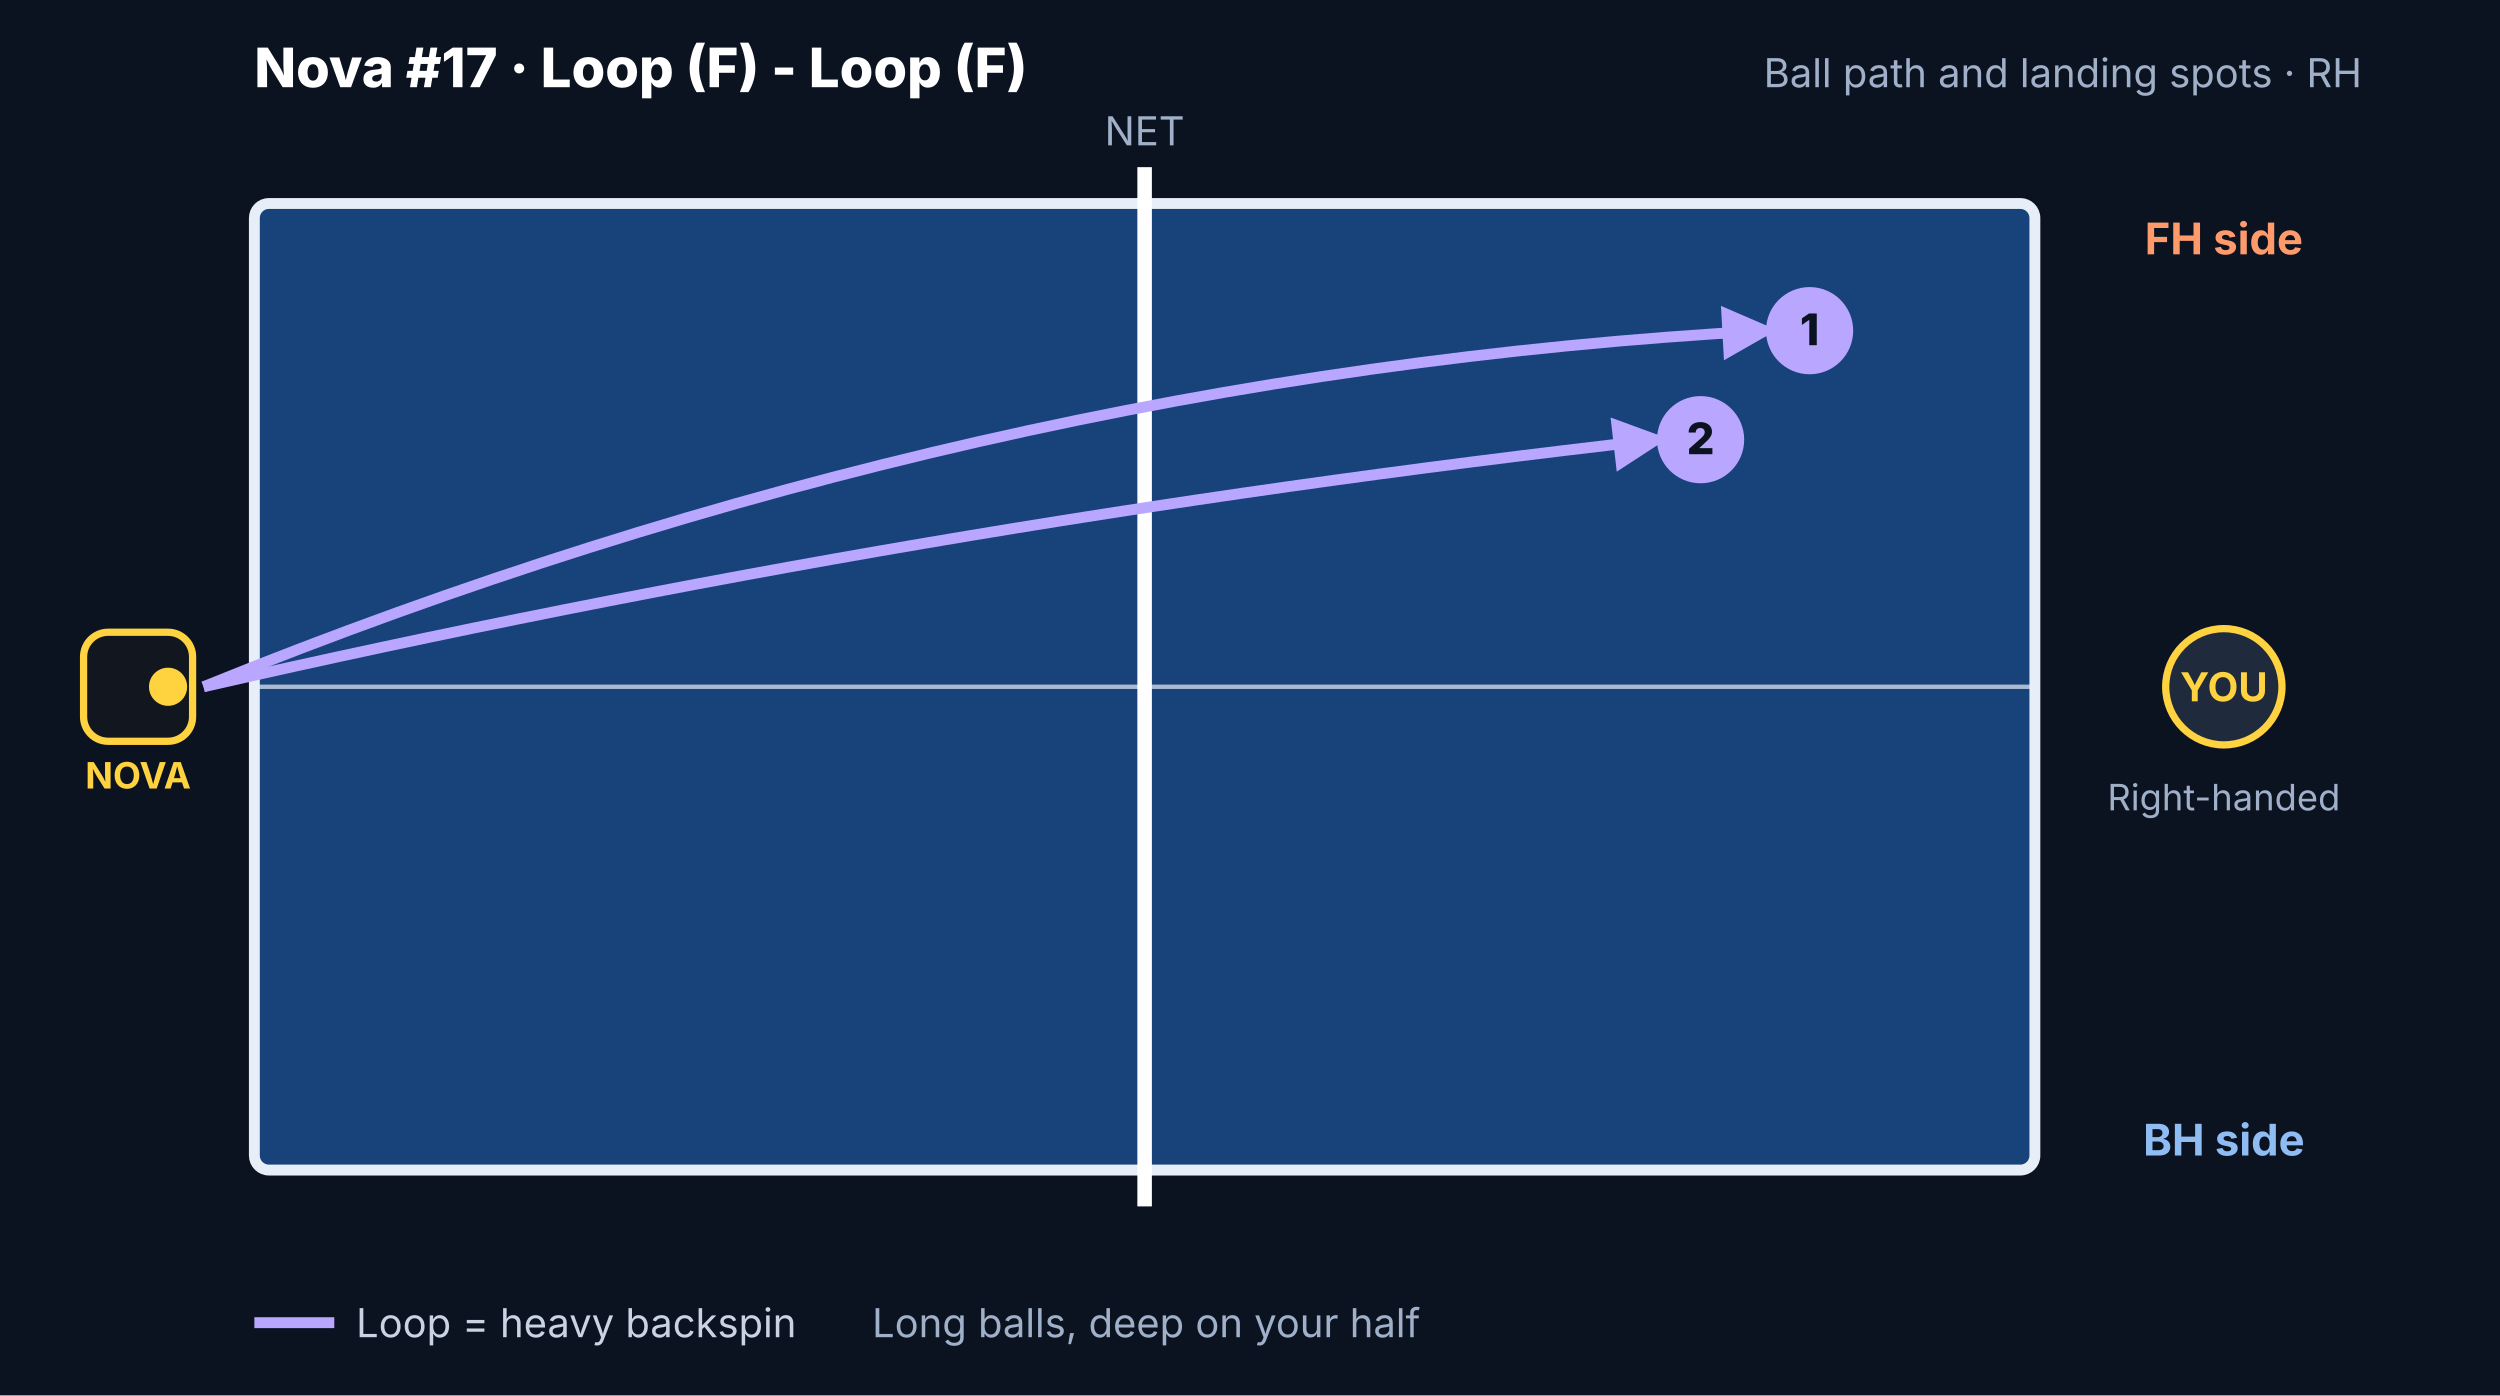
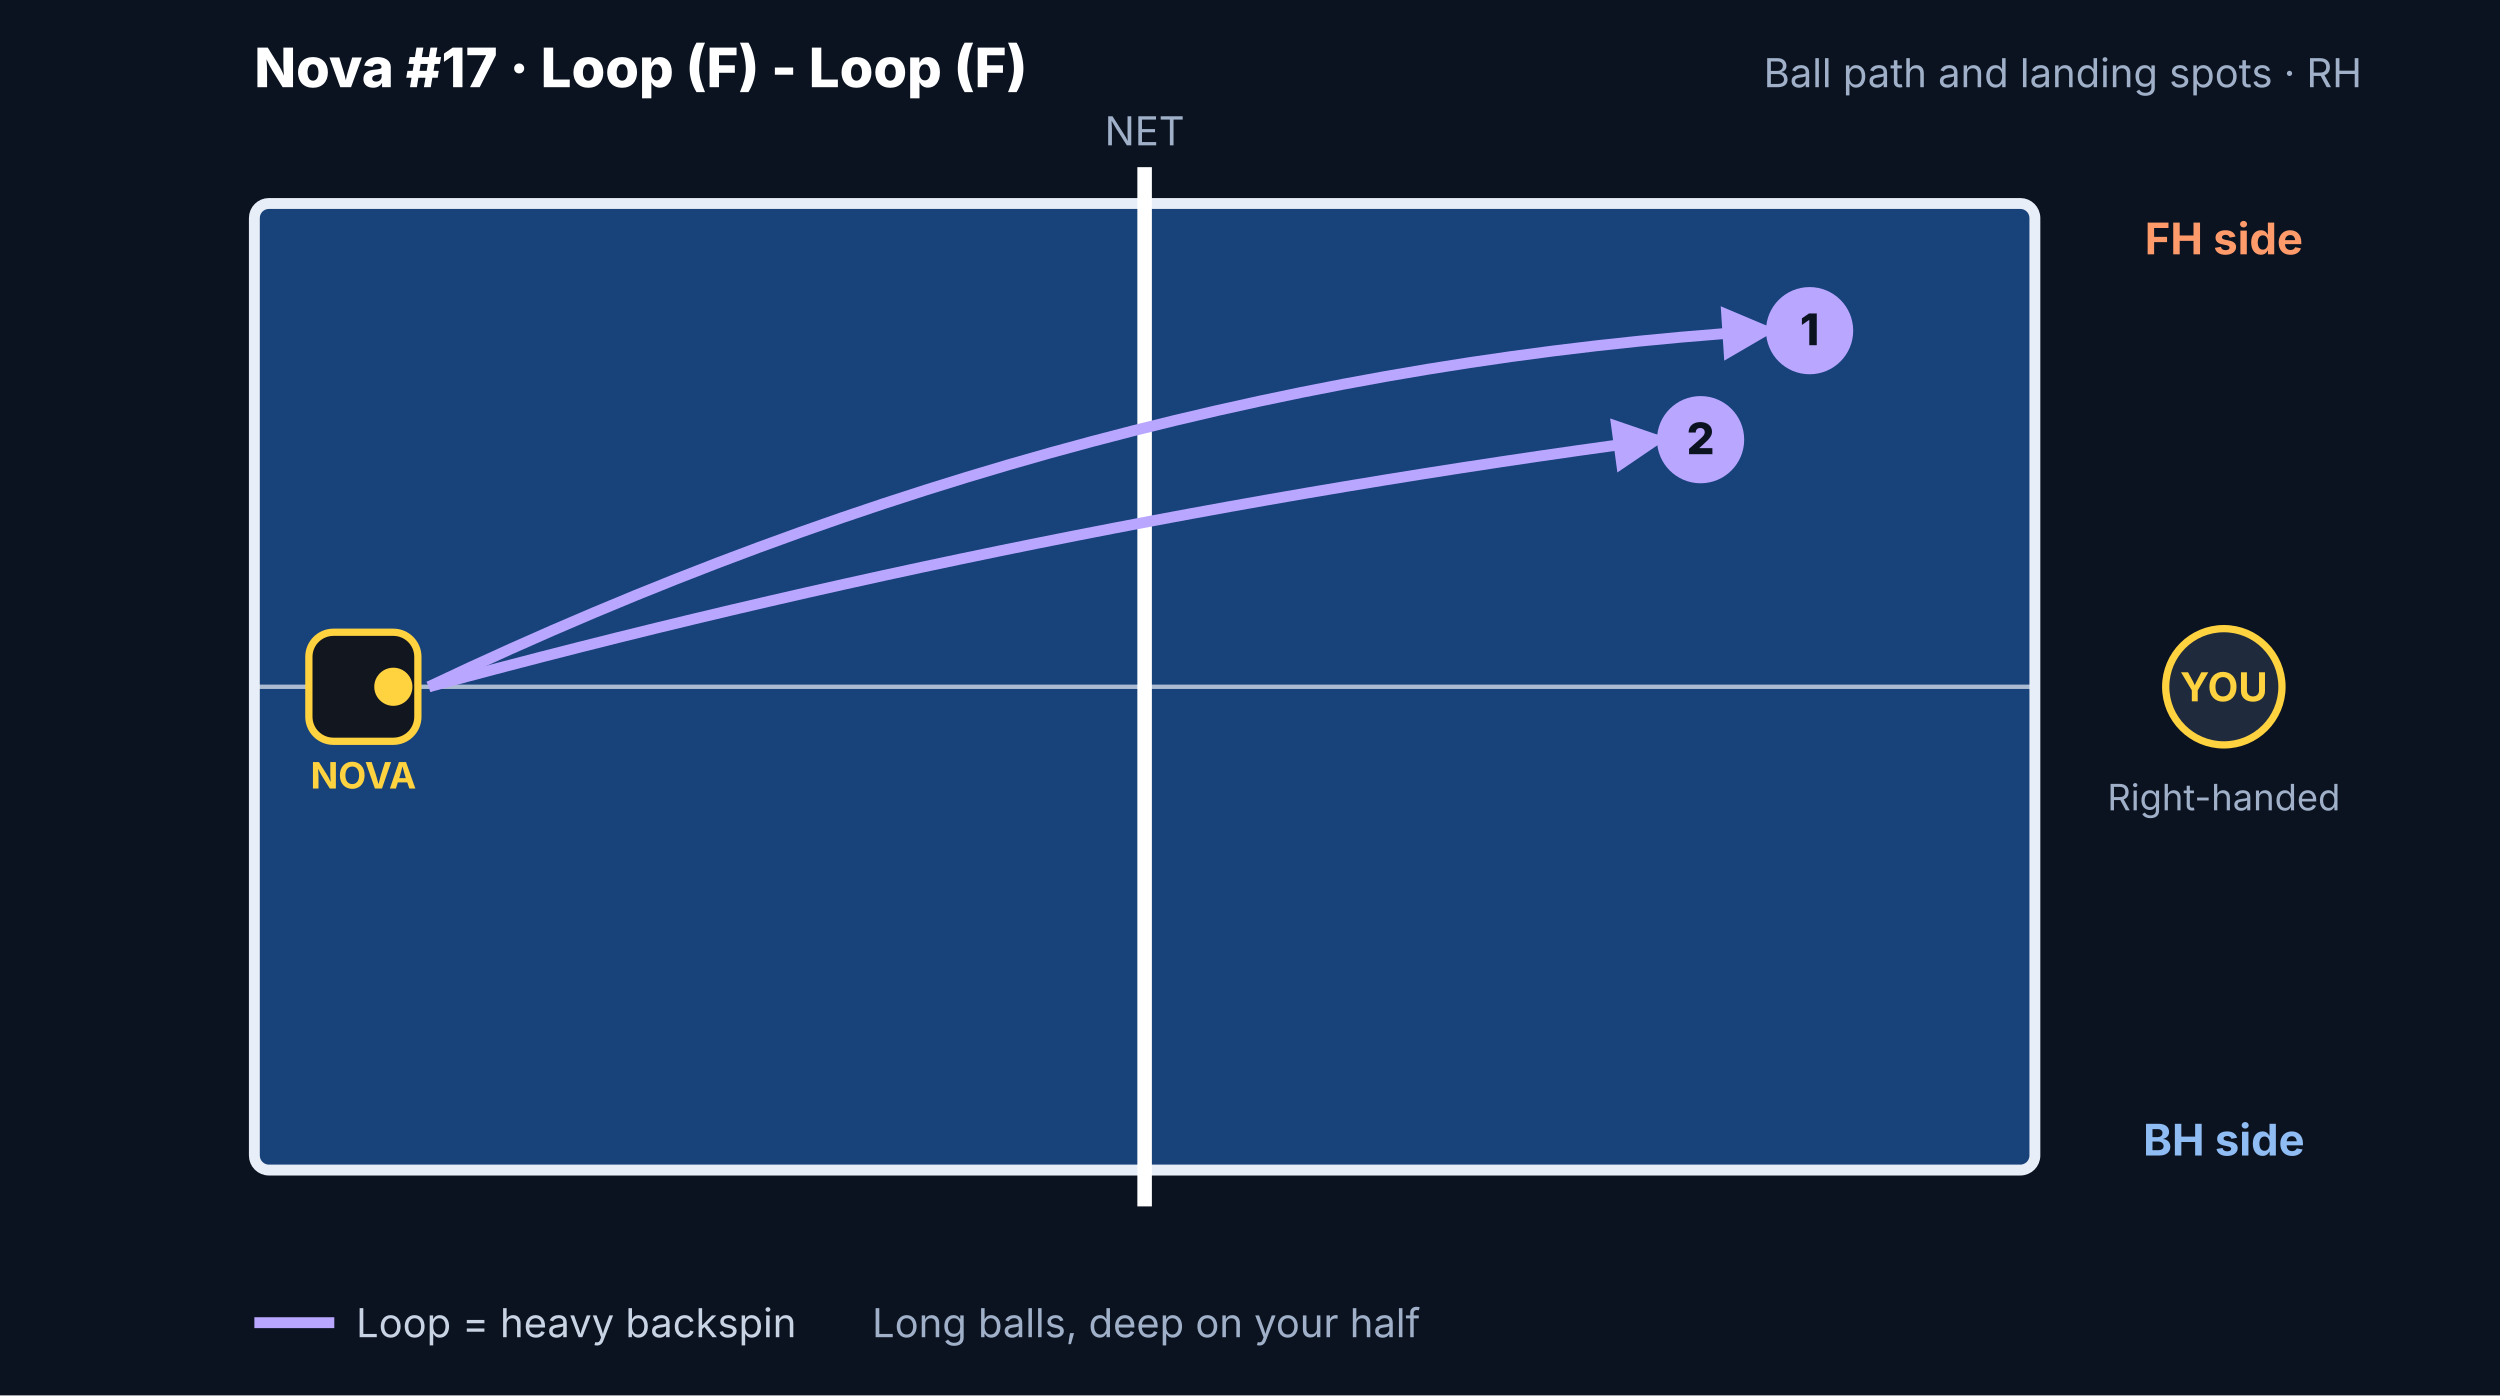
<svg xmlns="http://www.w3.org/2000/svg" viewBox="0 0 688 384" width="1376" height="768">
  <defs>
    <marker id="ah" viewBox="0 0 10 10" refX="8" refY="5" markerWidth="5" markerHeight="5" orient="auto-start-reverse">
      <path d="M0 0L10 5L0 10z" fill="context-stroke" />
    </marker>
    <radialGradient id="glow">
      <stop offset="0" stop-color="#ffd23f" stop-opacity=".55" />
      <stop offset="1" stop-color="#ffd23f" stop-opacity="0" />
    </radialGradient>
  </defs>
  <rect width="688" height="384" fill="#0b1220" />
  <text x="70" y="24" font-family="Inter, Arial, sans-serif" font-size="15" font-weight="800" fill="#ffffff">Nova #17 · Loop (F) - Loop (F)</text>
  <text x="650" y="24" text-anchor="end" font-family="Inter, Arial, sans-serif" font-size="11" fill="#9fb0c8">Ball path and landing spots · RH</text>
  <rect x="70" y="56" width="490" height="266" rx="4" fill="#17427a" stroke="#e8eef8" stroke-width="3" />
  <line x1="70" y1="189" x2="560" y2="189" stroke="#e8eef8" stroke-width="1.2" opacity=".7" />
  <line x1="315" y1="46" x2="315" y2="332" stroke="#ffffff" stroke-width="4" />
  <text x="315" y="40" text-anchor="middle" font-family="Inter, Arial, sans-serif" font-size="11" fill="#9fb0c8">NET</text>
  <circle cx="612" cy="189" r="16" fill="#1f2a3d" stroke="#ffd23f" stroke-width="2" />
  <text x="612" y="193" text-anchor="middle" font-family="Inter, Arial, sans-serif" font-size="11" font-weight="700" fill="#ffd23f">YOU</text>
  <text x="612" y="223" text-anchor="middle" font-family="Inter, Arial, sans-serif" font-size="10" fill="#9fb0c8">Right-handed</text>
  <text x="612" y="70" text-anchor="middle" font-family="Inter, Arial, sans-serif" font-size="12" font-weight="700" fill="#ff9a6b">FH side</text>
  <text x="612" y="318" text-anchor="middle" font-family="Inter, Arial, sans-serif" font-size="12" font-weight="700" fill="#8fbcf3">BH side</text>
-   <rect x="23" y="174" width="30" height="30" rx="6.75" fill="#11161f" stroke="#ffd23f" stroke-width="2" />
-   <circle cx="46.25" cy="189" r="5.25" fill="#ffd23f" />
-   <text x="38" y="217" text-anchor="middle" font-family="Inter, Arial, sans-serif" font-size="10" font-weight="700" fill="#ffd23f">NOVA</text>
-   <path d="M56 189 Q 268 103 486 91" fill="none" stroke="#b9a6ff" stroke-width="3" marker-end="url(#ah)" />
+   <rect x="85" y="174" width="30" height="30" rx="6.75" fill="#11161f" stroke="#ffd23f" stroke-width="2" />
+   <circle cx="108.25" cy="189" r="5.25" fill="#ffd23f" />
+   <text x="100" y="217" text-anchor="middle" font-family="Inter, Arial, sans-serif" font-size="10" font-weight="700" fill="#ffd23f">NOVA</text>
+   <path d="M118 189 Q 299 103 486 91" fill="none" stroke="#b9a6ff" stroke-width="3" marker-end="url(#ah)" />
  <circle cx="498" cy="91" r="12" fill="#b9a6ff" />
  <text x="498" y="95" text-anchor="middle" font-family="Inter, Arial, sans-serif" font-size="12" font-weight="800" fill="#0b1220">1</text>
-   <path d="M56 189 Q 253 144 456 121" fill="none" stroke="#b9a6ff" stroke-width="3" marker-end="url(#ah)" />
+   <path d="M118 189 Q 284 144 456 121" fill="none" stroke="#b9a6ff" stroke-width="3" marker-end="url(#ah)" />
  <circle cx="468" cy="121" r="12" fill="#b9a6ff" />
  <text x="468" y="125" text-anchor="middle" font-family="Inter, Arial, sans-serif" font-size="12" font-weight="800" fill="#0b1220">2</text>
  <line x1="70" y1="364" x2="92" y2="364" stroke="#b9a6ff" stroke-width="3" />
  <text x="98" y="368" font-family="Inter, Arial, sans-serif" font-size="11" fill="#c8d3e3">Loop = heavy backspin</text>
  <text x="240" y="368" font-family="Inter, Arial, sans-serif" font-size="11" fill="#9fb0c8">Long balls, deep on your half</text>
</svg>
